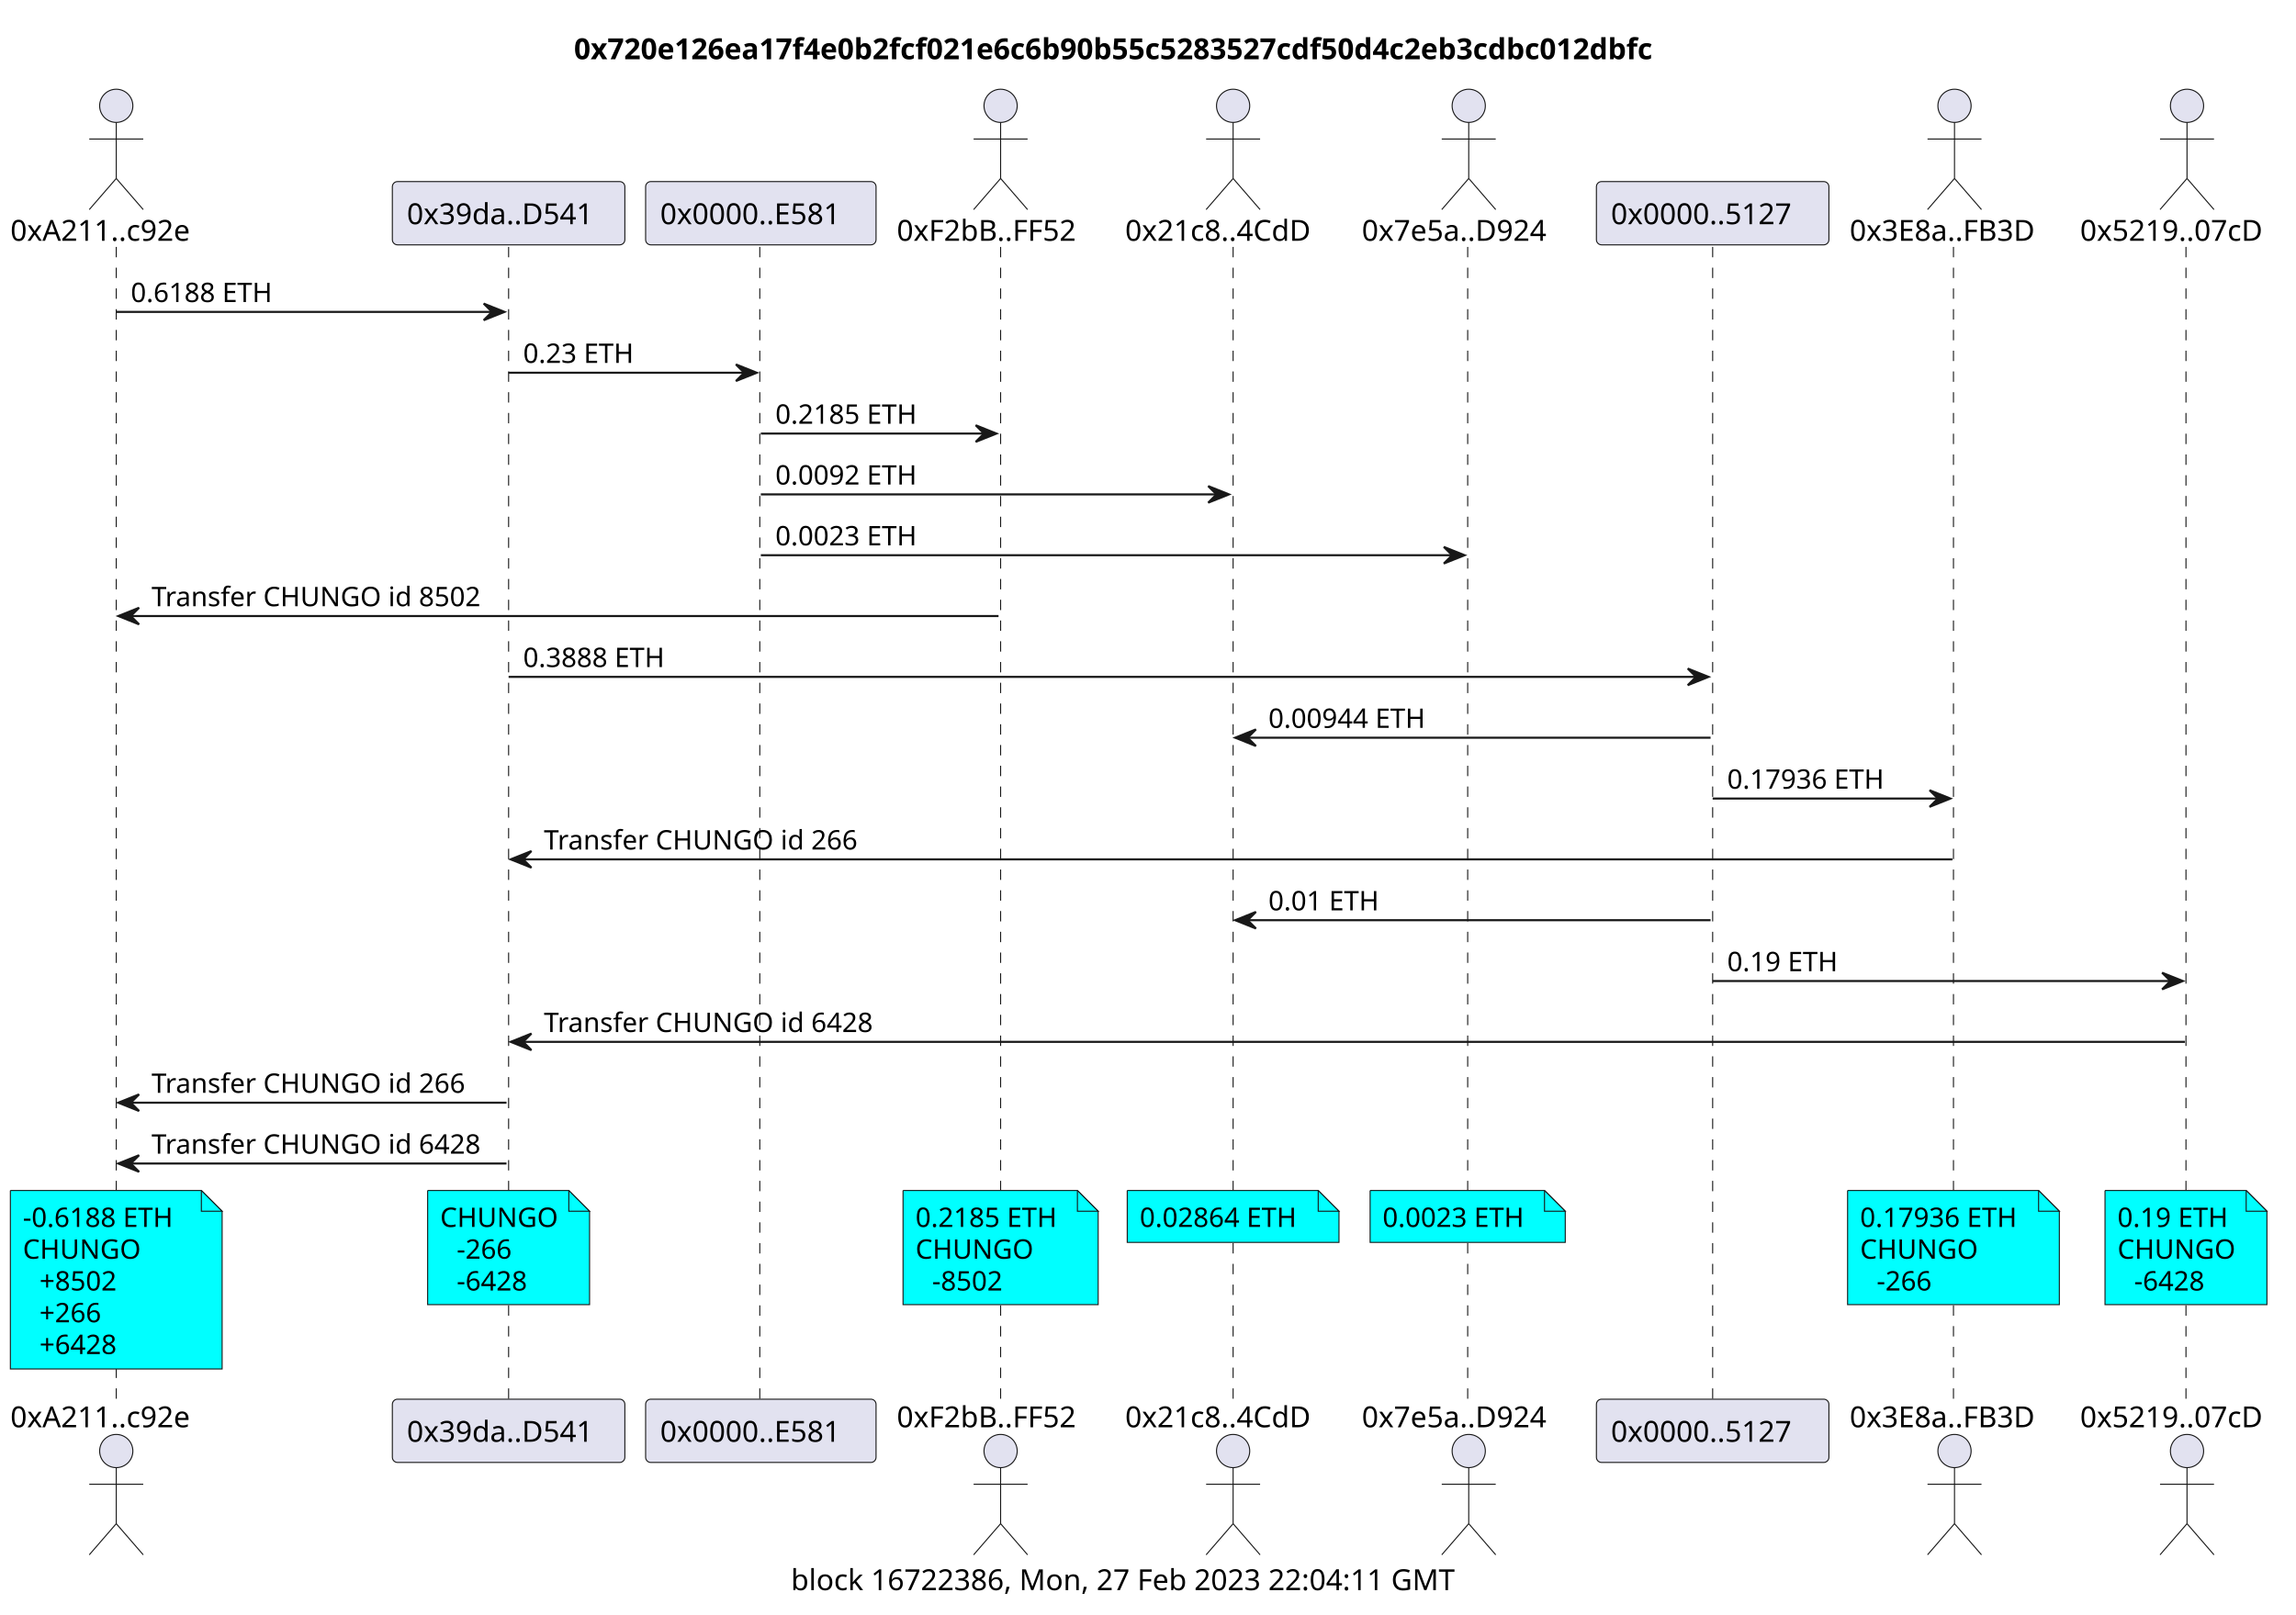
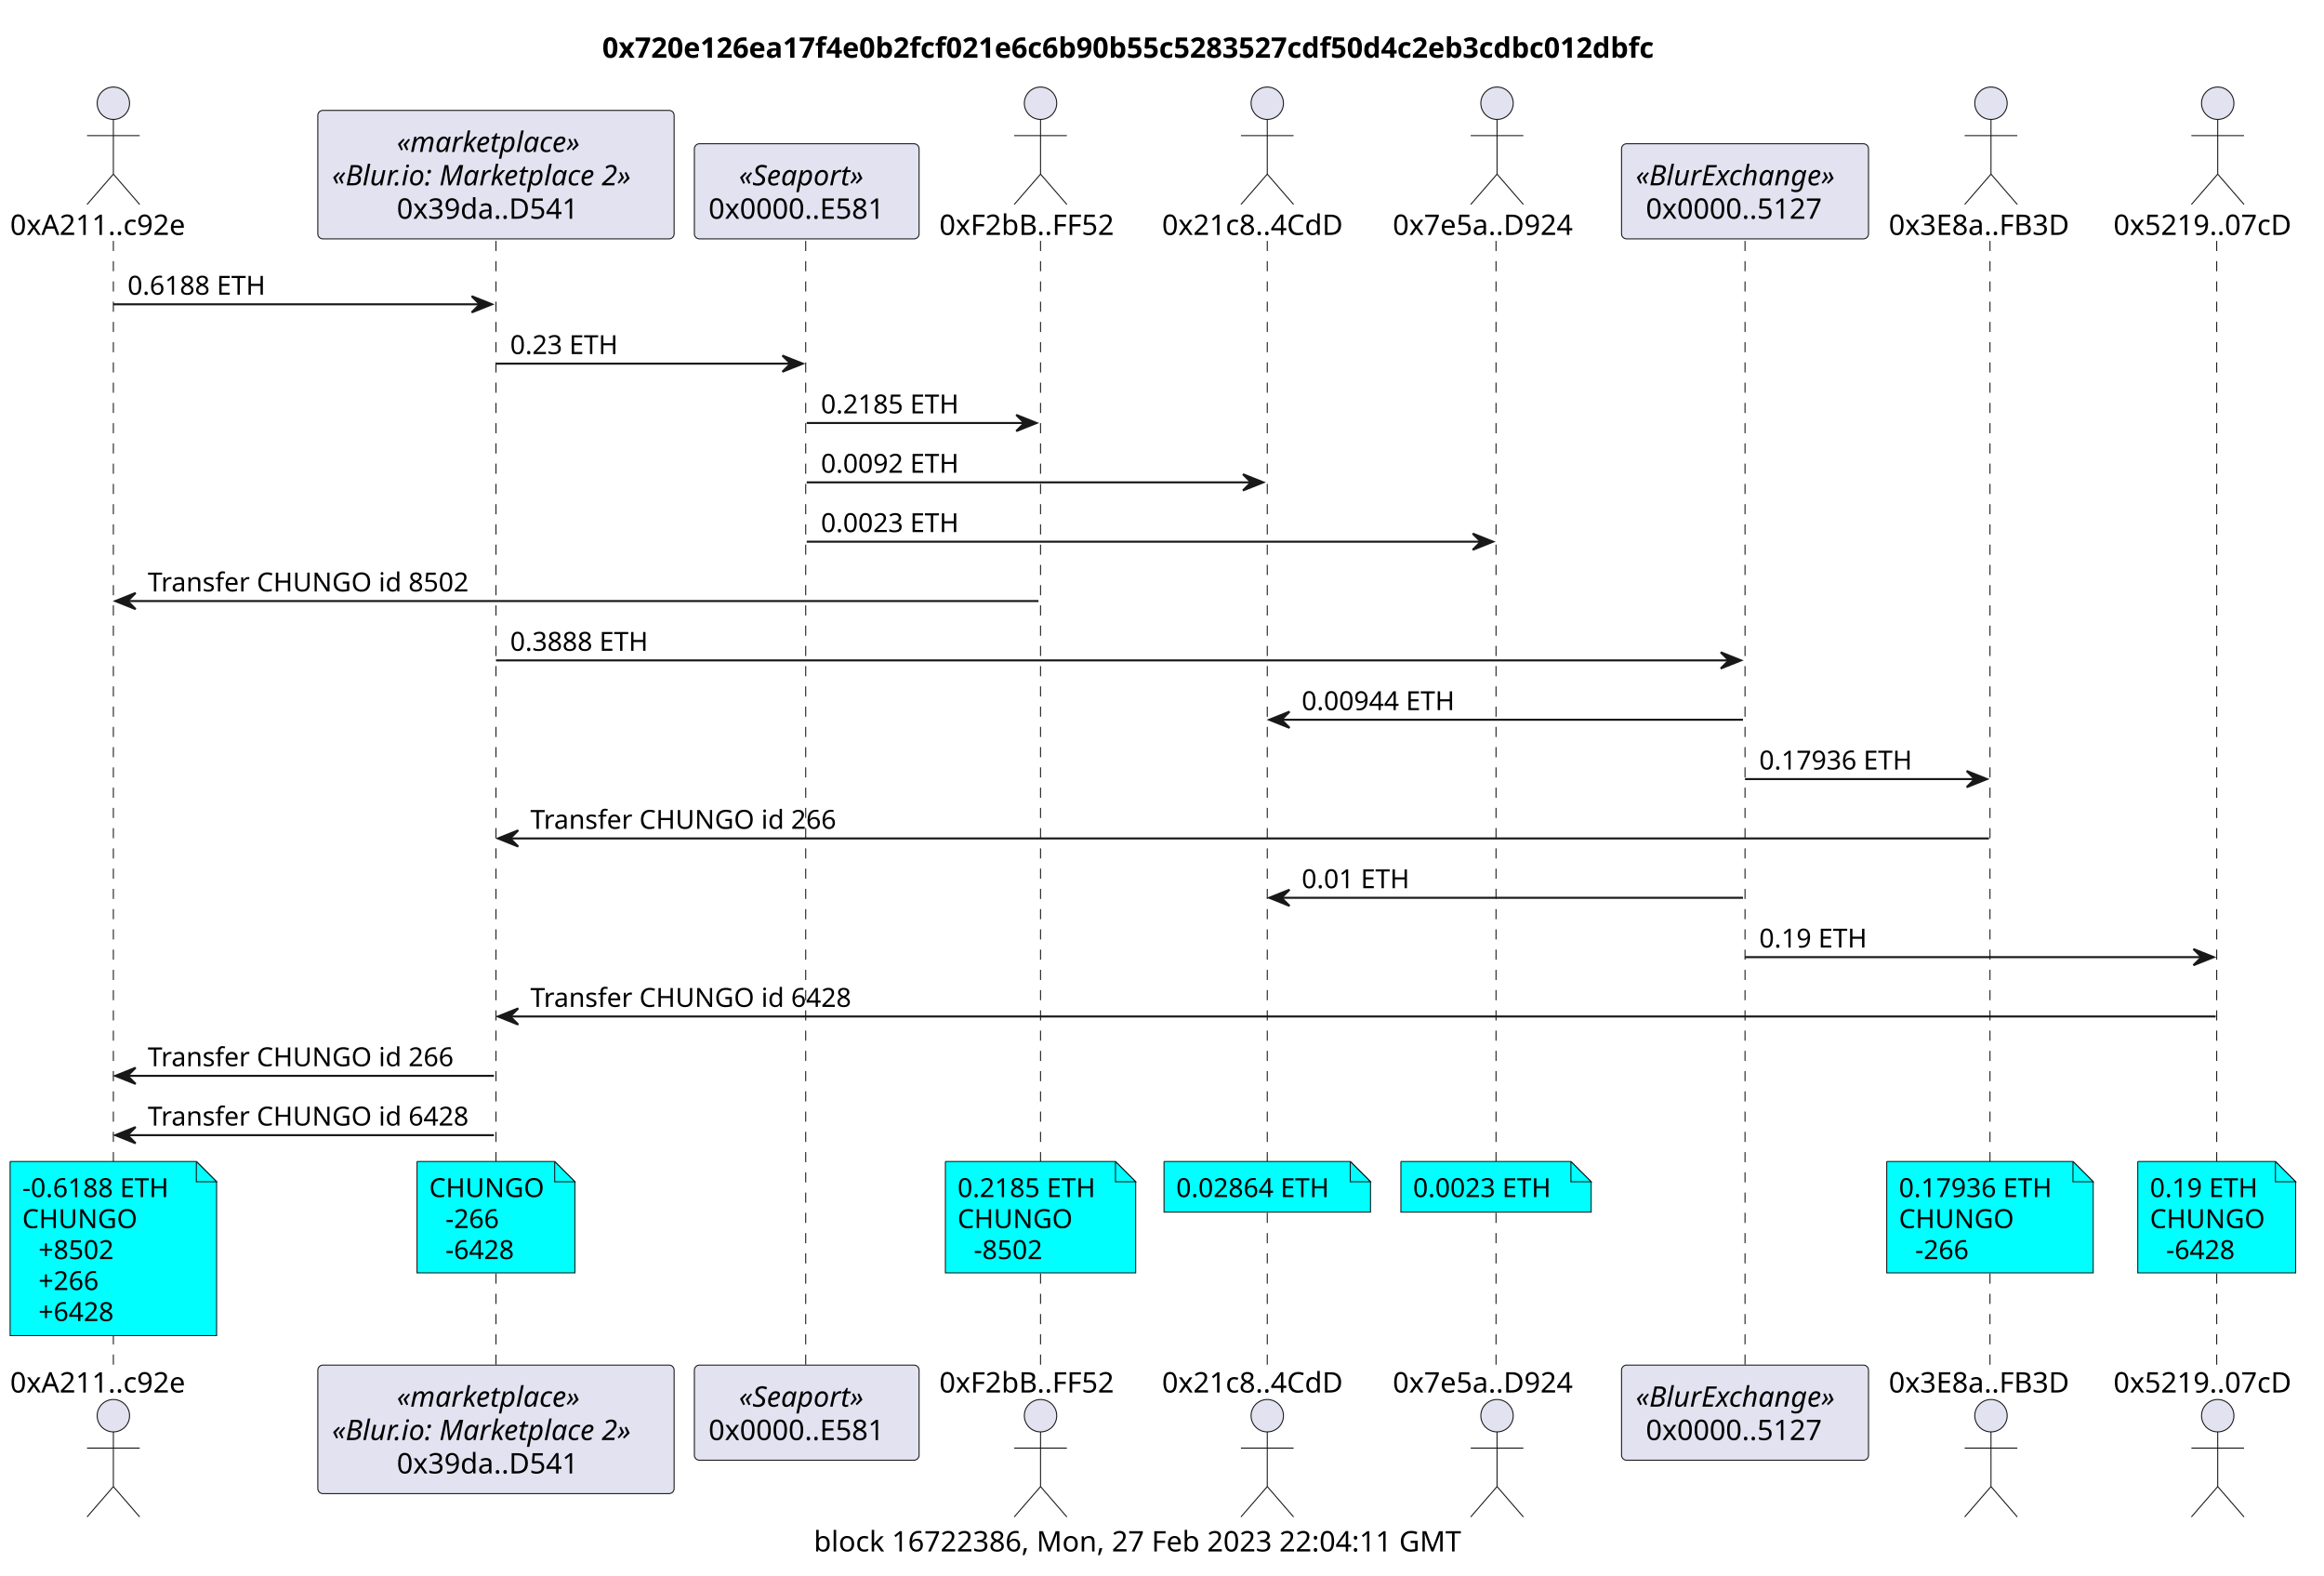
- <svg xmlns="http://www.w3.org/2000/svg" contentStyleType="text/css" height="778px" preserveAspectRatio="none" style="width:1106px;height:778px;background:#FFFFFF;" version="1.1" viewBox="0 0 1106 778" width="1106px" zoomAndPan="magnify">
+ <svg xmlns="http://www.w3.org/2000/svg" contentStyleType="text/css" height="778px" preserveAspectRatio="none" style="width:1148px;height:778px;background:#FFFFFF;" version="1.1" viewBox="0 0 1148 778" width="1148px" zoomAndPan="magnify">
  <defs />
  <g>
-     <text fill="#000000" font-family="sans-serif" font-size="14" font-weight="bold" lengthAdjust="spacing" textLength="556" x="276.5" y="28.535">0x720e126ea17f4e0b2fcf021e6c6b90b55c5283527cdf50d4c2eb3cdbc012dbfc</text>
-     <text fill="#000000" font-family="sans-serif" font-size="14" lengthAdjust="spacing" textLength="347" x="381" y="766.211">block 16722386, Mon, 27 Feb 2023 22:04:11 GMT</text>
+     <text fill="#000000" font-family="sans-serif" font-size="14" font-weight="bold" lengthAdjust="spacing" textLength="556" x="297.5" y="28.535">0x720e126ea17f4e0b2fcf021e6c6b90b55c5283527cdf50d4c2eb3cdbc012dbfc</text>
+     <text fill="#000000" font-family="sans-serif" font-size="14" lengthAdjust="spacing" textLength="347" x="402" y="766.211">block 16722386, Mon, 27 Feb 2023 22:04:11 GMT</text>
    <line style="stroke:#181818;stroke-width:0.5;stroke-dasharray:5.0,5.0;" x1="56" x2="56" y1="118.977" y2="675.188" />
    <line style="stroke:#181818;stroke-width:0.5;stroke-dasharray:5.0,5.0;" x1="245" x2="245" y1="118.977" y2="675.188" />
-     <line style="stroke:#181818;stroke-width:0.5;stroke-dasharray:5.0,5.0;" x1="366" x2="366" y1="118.977" y2="675.188" />
-     <line style="stroke:#181818;stroke-width:0.5;stroke-dasharray:5.0,5.0;" x1="482" x2="482" y1="118.977" y2="675.188" />
-     <line style="stroke:#181818;stroke-width:0.5;stroke-dasharray:5.0,5.0;" x1="594" x2="594" y1="118.977" y2="675.188" />
-     <line style="stroke:#181818;stroke-width:0.5;stroke-dasharray:5.0,5.0;" x1="707" x2="707" y1="118.977" y2="675.188" />
-     <line style="stroke:#181818;stroke-width:0.5;stroke-dasharray:5.0,5.0;" x1="825" x2="825" y1="118.977" y2="675.188" />
-     <line style="stroke:#181818;stroke-width:0.5;stroke-dasharray:5.0,5.0;" x1="941" x2="941" y1="118.977" y2="675.188" />
-     <line style="stroke:#181818;stroke-width:0.5;stroke-dasharray:5.0,5.0;" x1="1053" x2="1053" y1="118.977" y2="675.188" />
+     <line style="stroke:#181818;stroke-width:0.5;stroke-dasharray:5.0,5.0;" x1="398" x2="398" y1="118.977" y2="675.188" />
+     <line style="stroke:#181818;stroke-width:0.5;stroke-dasharray:5.0,5.0;" x1="514" x2="514" y1="118.977" y2="675.188" />
+     <line style="stroke:#181818;stroke-width:0.5;stroke-dasharray:5.0,5.0;" x1="626" x2="626" y1="118.977" y2="675.188" />
+     <line style="stroke:#181818;stroke-width:0.5;stroke-dasharray:5.0,5.0;" x1="739" x2="739" y1="118.977" y2="675.188" />
+     <line style="stroke:#181818;stroke-width:0.5;stroke-dasharray:5.0,5.0;" x1="862" x2="862" y1="118.977" y2="675.188" />
+     <line style="stroke:#181818;stroke-width:0.5;stroke-dasharray:5.0,5.0;" x1="983" x2="983" y1="118.977" y2="675.188" />
+     <line style="stroke:#181818;stroke-width:0.5;stroke-dasharray:5.0,5.0;" x1="1095" x2="1095" y1="118.977" y2="675.188" />
    <text fill="#000000" font-family="sans-serif" font-size="14" lengthAdjust="spacing" textLength="96" x="5" y="116.023">0xA211..c92e</text>
    <ellipse cx="56" cy="50.988" fill="#E2E2F0" rx="8" ry="8" style="stroke:#181818;stroke-width:0.5;" />
    <path d="M56,58.988 L56,85.988 M43,66.988 L69,66.988 M56,85.988 L43,100.988 M56,85.988 L69,100.988 " fill="none" style="stroke:#181818;stroke-width:0.5;" />
    <text fill="#000000" font-family="sans-serif" font-size="14" lengthAdjust="spacing" textLength="96" x="5" y="687.723">0xA211..c92e</text>
    <ellipse cx="56" cy="699.176" fill="#E2E2F0" rx="8" ry="8" style="stroke:#181818;stroke-width:0.5;" />
    <path d="M56,707.176 L56,734.176 M43,715.176 L69,715.176 M56,734.176 L43,749.176 M56,734.176 L69,749.176 " fill="none" style="stroke:#181818;stroke-width:0.5;" />
-     <rect fill="#E2E2F0" height="30.488" rx="2.5" ry="2.5" style="stroke:#181818;stroke-width:0.5;" width="112" x="189" y="87.488" />
+     <rect fill="#E2E2F0" height="63.465" rx="2.5" ry="2.5" style="stroke:#181818;stroke-width:0.5;" width="176" x="157" y="54.512" />
+     <text fill="#000000" font-family="sans-serif" font-size="14" font-style="italic" lengthAdjust="spacing" textLength="98" x="196" y="75.047">«marketplace»</text>
+     <text fill="#000000" font-family="sans-serif" font-size="14" font-style="italic" lengthAdjust="spacing" textLength="162" x="164" y="91.535">«Blur.io: Marketplace 2»</text>
    <text fill="#000000" font-family="sans-serif" font-size="14" lengthAdjust="spacing" textLength="98" x="196" y="108.023">0x39da..D541</text>
-     <rect fill="#E2E2F0" height="30.488" rx="2.5" ry="2.5" style="stroke:#181818;stroke-width:0.5;" width="112" x="189" y="674.188" />
-     <text fill="#000000" font-family="sans-serif" font-size="14" lengthAdjust="spacing" textLength="98" x="196" y="694.723">0x39da..D541</text>
-     <rect fill="#E2E2F0" height="30.488" rx="2.5" ry="2.5" style="stroke:#181818;stroke-width:0.5;" width="111" x="311" y="87.488" />
-     <text fill="#000000" font-family="sans-serif" font-size="14" lengthAdjust="spacing" textLength="97" x="318" y="108.023">0x0000..E581</text>
-     <rect fill="#E2E2F0" height="30.488" rx="2.5" ry="2.5" style="stroke:#181818;stroke-width:0.5;" width="111" x="311" y="674.188" />
-     <text fill="#000000" font-family="sans-serif" font-size="14" lengthAdjust="spacing" textLength="97" x="318" y="694.723">0x0000..E581</text>
-     <text fill="#000000" font-family="sans-serif" font-size="14" lengthAdjust="spacing" textLength="94" x="432" y="116.023">0xF2bB..FF52</text>
-     <ellipse cx="482" cy="50.988" fill="#E2E2F0" rx="8" ry="8" style="stroke:#181818;stroke-width:0.5;" />
-     <path d="M482,58.988 L482,85.988 M469,66.988 L495,66.988 M482,85.988 L469,100.988 M482,85.988 L495,100.988 " fill="none" style="stroke:#181818;stroke-width:0.5;" />
-     <text fill="#000000" font-family="sans-serif" font-size="14" lengthAdjust="spacing" textLength="94" x="432" y="687.723">0xF2bB..FF52</text>
-     <ellipse cx="482" cy="699.176" fill="#E2E2F0" rx="8" ry="8" style="stroke:#181818;stroke-width:0.5;" />
-     <path d="M482,707.176 L482,734.176 M469,715.176 L495,715.176 M482,734.176 L469,749.176 M482,734.176 L495,749.176 " fill="none" style="stroke:#181818;stroke-width:0.5;" />
-     <text fill="#000000" font-family="sans-serif" font-size="14" lengthAdjust="spacing" textLength="98" x="542" y="116.023">0x21c8..4CdD</text>
-     <ellipse cx="594" cy="50.988" fill="#E2E2F0" rx="8" ry="8" style="stroke:#181818;stroke-width:0.5;" />
-     <path d="M594,58.988 L594,85.988 M581,66.988 L607,66.988 M594,85.988 L581,100.988 M594,85.988 L607,100.988 " fill="none" style="stroke:#181818;stroke-width:0.5;" />
-     <text fill="#000000" font-family="sans-serif" font-size="14" lengthAdjust="spacing" textLength="98" x="542" y="687.723">0x21c8..4CdD</text>
-     <ellipse cx="594" cy="699.176" fill="#E2E2F0" rx="8" ry="8" style="stroke:#181818;stroke-width:0.5;" />
-     <path d="M594,707.176 L594,734.176 M581,715.176 L607,715.176 M594,734.176 L581,749.176 M594,734.176 L607,749.176 " fill="none" style="stroke:#181818;stroke-width:0.5;" />
-     <text fill="#000000" font-family="sans-serif" font-size="14" lengthAdjust="spacing" textLength="97" x="656" y="116.023">0x7e5a..D924</text>
-     <ellipse cx="707.5" cy="50.988" fill="#E2E2F0" rx="8" ry="8" style="stroke:#181818;stroke-width:0.5;" />
-     <path d="M707.5,58.988 L707.5,85.988 M694.5,66.988 L720.5,66.988 M707.5,85.988 L694.5,100.988 M707.5,85.988 L720.5,100.988 " fill="none" style="stroke:#181818;stroke-width:0.5;" />
-     <text fill="#000000" font-family="sans-serif" font-size="14" lengthAdjust="spacing" textLength="97" x="656" y="687.723">0x7e5a..D924</text>
-     <ellipse cx="707.5" cy="699.176" fill="#E2E2F0" rx="8" ry="8" style="stroke:#181818;stroke-width:0.5;" />
-     <path d="M707.5,707.176 L707.5,734.176 M694.5,715.176 L720.5,715.176 M707.5,734.176 L694.5,749.176 M707.5,734.176 L720.5,749.176 " fill="none" style="stroke:#181818;stroke-width:0.5;" />
-     <rect fill="#E2E2F0" height="30.488" rx="2.5" ry="2.5" style="stroke:#181818;stroke-width:0.5;" width="112" x="769" y="87.488" />
-     <text fill="#000000" font-family="sans-serif" font-size="14" lengthAdjust="spacing" textLength="98" x="776" y="108.023">0x0000..5127</text>
-     <rect fill="#E2E2F0" height="30.488" rx="2.5" ry="2.5" style="stroke:#181818;stroke-width:0.5;" width="112" x="769" y="674.188" />
-     <text fill="#000000" font-family="sans-serif" font-size="14" lengthAdjust="spacing" textLength="98" x="776" y="694.723">0x0000..5127</text>
-     <text fill="#000000" font-family="sans-serif" font-size="14" lengthAdjust="spacing" textLength="95" x="891" y="116.023">0x3E8a..FB3D</text>
-     <ellipse cx="941.5" cy="50.988" fill="#E2E2F0" rx="8" ry="8" style="stroke:#181818;stroke-width:0.5;" />
-     <path d="M941.5,58.988 L941.5,85.988 M928.5,66.988 L954.5,66.988 M941.5,85.988 L928.5,100.988 M941.5,85.988 L954.5,100.988 " fill="none" style="stroke:#181818;stroke-width:0.5;" />
-     <text fill="#000000" font-family="sans-serif" font-size="14" lengthAdjust="spacing" textLength="95" x="891" y="687.723">0x3E8a..FB3D</text>
-     <ellipse cx="941.5" cy="699.176" fill="#E2E2F0" rx="8" ry="8" style="stroke:#181818;stroke-width:0.5;" />
-     <path d="M941.5,707.176 L941.5,734.176 M928.5,715.176 L954.5,715.176 M941.5,734.176 L928.5,749.176 M941.5,734.176 L954.5,749.176 " fill="none" style="stroke:#181818;stroke-width:0.5;" />
-     <text fill="#000000" font-family="sans-serif" font-size="14" lengthAdjust="spacing" textLength="97" x="1002" y="116.023">0x5219..07cD</text>
-     <ellipse cx="1053.5" cy="50.988" fill="#E2E2F0" rx="8" ry="8" style="stroke:#181818;stroke-width:0.5;" />
-     <path d="M1053.5,58.988 L1053.5,85.988 M1040.5,66.988 L1066.5,66.988 M1053.5,85.988 L1040.5,100.988 M1053.5,85.988 L1066.5,100.988 " fill="none" style="stroke:#181818;stroke-width:0.5;" />
-     <text fill="#000000" font-family="sans-serif" font-size="14" lengthAdjust="spacing" textLength="97" x="1002" y="687.723">0x5219..07cD</text>
-     <ellipse cx="1053.5" cy="699.176" fill="#E2E2F0" rx="8" ry="8" style="stroke:#181818;stroke-width:0.5;" />
-     <path d="M1053.5,707.176 L1053.5,734.176 M1040.5,715.176 L1066.5,715.176 M1053.5,734.176 L1040.5,749.176 M1053.5,734.176 L1066.5,749.176 " fill="none" style="stroke:#181818;stroke-width:0.5;" />
+     <rect fill="#E2E2F0" height="63.465" rx="2.5" ry="2.5" style="stroke:#181818;stroke-width:0.5;" width="176" x="157" y="674.188" />
+     <text fill="#000000" font-family="sans-serif" font-size="14" font-style="italic" lengthAdjust="spacing" textLength="98" x="196" y="694.723">«marketplace»</text>
+     <text fill="#000000" font-family="sans-serif" font-size="14" font-style="italic" lengthAdjust="spacing" textLength="162" x="164" y="711.211">«Blur.io: Marketplace 2»</text>
+     <text fill="#000000" font-family="sans-serif" font-size="14" lengthAdjust="spacing" textLength="98" x="196" y="727.699">0x39da..D541</text>
+     <rect fill="#E2E2F0" height="46.977" rx="2.5" ry="2.5" style="stroke:#181818;stroke-width:0.5;" width="111" x="343" y="71" />
+     <text fill="#000000" font-family="sans-serif" font-size="14" font-style="italic" lengthAdjust="spacing" textLength="67" x="365" y="91.535">«Seaport»</text>
+     <text fill="#000000" font-family="sans-serif" font-size="14" lengthAdjust="spacing" textLength="97" x="350" y="108.023">0x0000..E581</text>
+     <rect fill="#E2E2F0" height="46.977" rx="2.5" ry="2.5" style="stroke:#181818;stroke-width:0.5;" width="111" x="343" y="674.188" />
+     <text fill="#000000" font-family="sans-serif" font-size="14" font-style="italic" lengthAdjust="spacing" textLength="67" x="365" y="694.723">«Seaport»</text>
+     <text fill="#000000" font-family="sans-serif" font-size="14" lengthAdjust="spacing" textLength="97" x="350" y="711.211">0x0000..E581</text>
+     <text fill="#000000" font-family="sans-serif" font-size="14" lengthAdjust="spacing" textLength="94" x="464" y="116.023">0xF2bB..FF52</text>
+     <ellipse cx="514" cy="50.988" fill="#E2E2F0" rx="8" ry="8" style="stroke:#181818;stroke-width:0.5;" />
+     <path d="M514,58.988 L514,85.988 M501,66.988 L527,66.988 M514,85.988 L501,100.988 M514,85.988 L527,100.988 " fill="none" style="stroke:#181818;stroke-width:0.5;" />
+     <text fill="#000000" font-family="sans-serif" font-size="14" lengthAdjust="spacing" textLength="94" x="464" y="687.723">0xF2bB..FF52</text>
+     <ellipse cx="514" cy="699.176" fill="#E2E2F0" rx="8" ry="8" style="stroke:#181818;stroke-width:0.5;" />
+     <path d="M514,707.176 L514,734.176 M501,715.176 L527,715.176 M514,734.176 L501,749.176 M514,734.176 L527,749.176 " fill="none" style="stroke:#181818;stroke-width:0.5;" />
+     <text fill="#000000" font-family="sans-serif" font-size="14" lengthAdjust="spacing" textLength="98" x="574" y="116.023">0x21c8..4CdD</text>
+     <ellipse cx="626" cy="50.988" fill="#E2E2F0" rx="8" ry="8" style="stroke:#181818;stroke-width:0.5;" />
+     <path d="M626,58.988 L626,85.988 M613,66.988 L639,66.988 M626,85.988 L613,100.988 M626,85.988 L639,100.988 " fill="none" style="stroke:#181818;stroke-width:0.5;" />
+     <text fill="#000000" font-family="sans-serif" font-size="14" lengthAdjust="spacing" textLength="98" x="574" y="687.723">0x21c8..4CdD</text>
+     <ellipse cx="626" cy="699.176" fill="#E2E2F0" rx="8" ry="8" style="stroke:#181818;stroke-width:0.5;" />
+     <path d="M626,707.176 L626,734.176 M613,715.176 L639,715.176 M626,734.176 L613,749.176 M626,734.176 L639,749.176 " fill="none" style="stroke:#181818;stroke-width:0.5;" />
+     <text fill="#000000" font-family="sans-serif" font-size="14" lengthAdjust="spacing" textLength="97" x="688" y="116.023">0x7e5a..D924</text>
+     <ellipse cx="739.5" cy="50.988" fill="#E2E2F0" rx="8" ry="8" style="stroke:#181818;stroke-width:0.5;" />
+     <path d="M739.5,58.988 L739.5,85.988 M726.5,66.988 L752.5,66.988 M739.5,85.988 L726.5,100.988 M739.5,85.988 L752.5,100.988 " fill="none" style="stroke:#181818;stroke-width:0.5;" />
+     <text fill="#000000" font-family="sans-serif" font-size="14" lengthAdjust="spacing" textLength="97" x="688" y="687.723">0x7e5a..D924</text>
+     <ellipse cx="739.5" cy="699.176" fill="#E2E2F0" rx="8" ry="8" style="stroke:#181818;stroke-width:0.5;" />
+     <path d="M739.5,707.176 L739.5,734.176 M726.5,715.176 L752.5,715.176 M739.5,734.176 L726.5,749.176 M739.5,734.176 L752.5,749.176 " fill="none" style="stroke:#181818;stroke-width:0.5;" />
+     <rect fill="#E2E2F0" height="46.977" rx="2.5" ry="2.5" style="stroke:#181818;stroke-width:0.5;" width="122" x="801" y="71" />
+     <text fill="#000000" font-family="sans-serif" font-size="14" font-style="italic" lengthAdjust="spacing" textLength="108" x="808" y="91.535">«BlurExchange»</text>
+     <text fill="#000000" font-family="sans-serif" font-size="14" lengthAdjust="spacing" textLength="98" x="813" y="108.023">0x0000..5127</text>
+     <rect fill="#E2E2F0" height="46.977" rx="2.5" ry="2.5" style="stroke:#181818;stroke-width:0.5;" width="122" x="801" y="674.188" />
+     <text fill="#000000" font-family="sans-serif" font-size="14" font-style="italic" lengthAdjust="spacing" textLength="108" x="808" y="694.723">«BlurExchange»</text>
+     <text fill="#000000" font-family="sans-serif" font-size="14" lengthAdjust="spacing" textLength="98" x="813" y="711.211">0x0000..5127</text>
+     <text fill="#000000" font-family="sans-serif" font-size="14" lengthAdjust="spacing" textLength="95" x="933" y="116.023">0x3E8a..FB3D</text>
+     <ellipse cx="983.5" cy="50.988" fill="#E2E2F0" rx="8" ry="8" style="stroke:#181818;stroke-width:0.5;" />
+     <path d="M983.5,58.988 L983.5,85.988 M970.5,66.988 L996.5,66.988 M983.5,85.988 L970.5,100.988 M983.5,85.988 L996.5,100.988 " fill="none" style="stroke:#181818;stroke-width:0.5;" />
+     <text fill="#000000" font-family="sans-serif" font-size="14" lengthAdjust="spacing" textLength="95" x="933" y="687.723">0x3E8a..FB3D</text>
+     <ellipse cx="983.5" cy="699.176" fill="#E2E2F0" rx="8" ry="8" style="stroke:#181818;stroke-width:0.5;" />
+     <path d="M983.5,707.176 L983.5,734.176 M970.5,715.176 L996.5,715.176 M983.5,734.176 L970.5,749.176 M983.5,734.176 L996.5,749.176 " fill="none" style="stroke:#181818;stroke-width:0.5;" />
+     <text fill="#000000" font-family="sans-serif" font-size="14" lengthAdjust="spacing" textLength="97" x="1044" y="116.023">0x5219..07cD</text>
+     <ellipse cx="1095.5" cy="50.988" fill="#E2E2F0" rx="8" ry="8" style="stroke:#181818;stroke-width:0.5;" />
+     <path d="M1095.5,58.988 L1095.5,85.988 M1082.5,66.988 L1108.5,66.988 M1095.5,85.988 L1082.5,100.988 M1095.5,85.988 L1108.5,100.988 " fill="none" style="stroke:#181818;stroke-width:0.5;" />
+     <text fill="#000000" font-family="sans-serif" font-size="14" lengthAdjust="spacing" textLength="97" x="1044" y="687.723">0x5219..07cD</text>
+     <ellipse cx="1095.5" cy="699.176" fill="#E2E2F0" rx="8" ry="8" style="stroke:#181818;stroke-width:0.5;" />
+     <path d="M1095.5,707.176 L1095.5,734.176 M1082.5,715.176 L1108.5,715.176 M1095.5,734.176 L1082.5,749.176 M1095.5,734.176 L1108.5,749.176 " fill="none" style="stroke:#181818;stroke-width:0.5;" />
    <polygon fill="#181818" points="233,146.287,243,150.287,233,154.287,237,150.287" style="stroke:#181818;stroke-width:1.0;" />
    <line style="stroke:#181818;stroke-width:1.0;" x1="56" x2="239" y1="150.287" y2="150.287" />
    <text fill="#000000" font-family="sans-serif" font-size="13" lengthAdjust="spacing" textLength="73" x="63" y="145.545">0.6188 ETH</text>
-     <polygon fill="#181818" points="354.5,175.598,364.5,179.598,354.5,183.598,358.5,179.598" style="stroke:#181818;stroke-width:1.0;" />
-     <line style="stroke:#181818;stroke-width:1.0;" x1="245" x2="360.5" y1="179.598" y2="179.598" />
+     <polygon fill="#181818" points="386.5,175.598,396.5,179.598,386.5,183.598,390.5,179.598" style="stroke:#181818;stroke-width:1.0;" />
+     <line style="stroke:#181818;stroke-width:1.0;" x1="245" x2="392.5" y1="179.598" y2="179.598" />
    <text fill="#000000" font-family="sans-serif" font-size="13" lengthAdjust="spacing" textLength="57" x="252" y="174.856">0.23 ETH</text>
-     <polygon fill="#181818" points="470,204.908,480,208.908,470,212.908,474,208.908" style="stroke:#181818;stroke-width:1.0;" />
-     <line style="stroke:#181818;stroke-width:1.0;" x1="366.5" x2="476" y1="208.908" y2="208.908" />
-     <text fill="#000000" font-family="sans-serif" font-size="13" lengthAdjust="spacing" textLength="73" x="373.5" y="204.166">0.2185 ETH</text>
-     <polygon fill="#181818" points="582,234.219,592,238.219,582,242.219,586,238.219" style="stroke:#181818;stroke-width:1.0;" />
-     <line style="stroke:#181818;stroke-width:1.0;" x1="366.5" x2="588" y1="238.219" y2="238.219" />
-     <text fill="#000000" font-family="sans-serif" font-size="13" lengthAdjust="spacing" textLength="73" x="373.5" y="233.477">0.0092 ETH</text>
-     <polygon fill="#181818" points="695.5,263.529,705.5,267.529,695.5,271.529,699.5,267.529" style="stroke:#181818;stroke-width:1.0;" />
-     <line style="stroke:#181818;stroke-width:1.0;" x1="366.5" x2="701.5" y1="267.529" y2="267.529" />
-     <text fill="#000000" font-family="sans-serif" font-size="13" lengthAdjust="spacing" textLength="73" x="373.5" y="262.787">0.0023 ETH</text>
+     <polygon fill="#181818" points="502,204.908,512,208.908,502,212.908,506,208.908" style="stroke:#181818;stroke-width:1.0;" />
+     <line style="stroke:#181818;stroke-width:1.0;" x1="398.5" x2="508" y1="208.908" y2="208.908" />
+     <text fill="#000000" font-family="sans-serif" font-size="13" lengthAdjust="spacing" textLength="73" x="405.5" y="204.166">0.2185 ETH</text>
+     <polygon fill="#181818" points="614,234.219,624,238.219,614,242.219,618,238.219" style="stroke:#181818;stroke-width:1.0;" />
+     <line style="stroke:#181818;stroke-width:1.0;" x1="398.5" x2="620" y1="238.219" y2="238.219" />
+     <text fill="#000000" font-family="sans-serif" font-size="13" lengthAdjust="spacing" textLength="73" x="405.5" y="233.477">0.0092 ETH</text>
+     <polygon fill="#181818" points="727.5,263.529,737.5,267.529,727.5,271.529,731.5,267.529" style="stroke:#181818;stroke-width:1.0;" />
+     <line style="stroke:#181818;stroke-width:1.0;" x1="398.5" x2="733.5" y1="267.529" y2="267.529" />
+     <text fill="#000000" font-family="sans-serif" font-size="13" lengthAdjust="spacing" textLength="73" x="405.5" y="262.787">0.0023 ETH</text>
    <polygon fill="#181818" points="67,292.84,57,296.84,67,300.84,63,296.84" style="stroke:#181818;stroke-width:1.0;" />
-     <line style="stroke:#181818;stroke-width:1.0;" x1="61" x2="481" y1="296.84" y2="296.84" />
+     <line style="stroke:#181818;stroke-width:1.0;" x1="61" x2="513" y1="296.84" y2="296.84" />
    <text fill="#000000" font-family="sans-serif" font-size="13" lengthAdjust="spacing" textLength="165" x="73" y="292.098">Transfer CHUNGO id 8502</text>
-     <polygon fill="#181818" points="813,322.15,823,326.15,813,330.15,817,326.15" style="stroke:#181818;stroke-width:1.0;" />
-     <line style="stroke:#181818;stroke-width:1.0;" x1="245" x2="819" y1="326.15" y2="326.15" />
+     <polygon fill="#181818" points="850,322.15,860,326.15,850,330.15,854,326.15" style="stroke:#181818;stroke-width:1.0;" />
+     <line style="stroke:#181818;stroke-width:1.0;" x1="245" x2="856" y1="326.15" y2="326.15" />
    <text fill="#000000" font-family="sans-serif" font-size="13" lengthAdjust="spacing" textLength="73" x="252" y="321.408">0.3888 ETH</text>
-     <polygon fill="#181818" points="605,351.461,595,355.461,605,359.461,601,355.461" style="stroke:#181818;stroke-width:1.0;" />
-     <line style="stroke:#181818;stroke-width:1.0;" x1="599" x2="824" y1="355.461" y2="355.461" />
-     <text fill="#000000" font-family="sans-serif" font-size="13" lengthAdjust="spacing" textLength="81" x="611" y="350.719">0.00944 ETH</text>
-     <polygon fill="#181818" points="929.5,380.772,939.5,384.772,929.5,388.772,933.5,384.772" style="stroke:#181818;stroke-width:1.0;" />
-     <line style="stroke:#181818;stroke-width:1.0;" x1="825" x2="935.5" y1="384.772" y2="384.772" />
-     <text fill="#000000" font-family="sans-serif" font-size="13" lengthAdjust="spacing" textLength="81" x="832" y="380.029">0.17936 ETH</text>
+     <polygon fill="#181818" points="637,351.461,627,355.461,637,359.461,633,355.461" style="stroke:#181818;stroke-width:1.0;" />
+     <line style="stroke:#181818;stroke-width:1.0;" x1="631" x2="861" y1="355.461" y2="355.461" />
+     <text fill="#000000" font-family="sans-serif" font-size="13" lengthAdjust="spacing" textLength="81" x="643" y="350.719">0.00944 ETH</text>
+     <polygon fill="#181818" points="971.5,380.772,981.5,384.772,971.5,388.772,975.5,384.772" style="stroke:#181818;stroke-width:1.0;" />
+     <line style="stroke:#181818;stroke-width:1.0;" x1="862" x2="977.5" y1="384.772" y2="384.772" />
+     <text fill="#000000" font-family="sans-serif" font-size="13" lengthAdjust="spacing" textLength="81" x="869" y="380.029">0.17936 ETH</text>
    <polygon fill="#181818" points="256,410.082,246,414.082,256,418.082,252,414.082" style="stroke:#181818;stroke-width:1.0;" />
-     <line style="stroke:#181818;stroke-width:1.0;" x1="250" x2="940.5" y1="414.082" y2="414.082" />
+     <line style="stroke:#181818;stroke-width:1.0;" x1="250" x2="982.5" y1="414.082" y2="414.082" />
    <text fill="#000000" font-family="sans-serif" font-size="13" lengthAdjust="spacing" textLength="157" x="262" y="409.34">Transfer CHUNGO id 266</text>
-     <polygon fill="#181818" points="605,439.393,595,443.393,605,447.393,601,443.393" style="stroke:#181818;stroke-width:1.0;" />
-     <line style="stroke:#181818;stroke-width:1.0;" x1="599" x2="824" y1="443.393" y2="443.393" />
-     <text fill="#000000" font-family="sans-serif" font-size="13" lengthAdjust="spacing" textLength="57" x="611" y="438.65">0.01 ETH</text>
-     <polygon fill="#181818" points="1041.5,468.703,1051.5,472.703,1041.5,476.703,1045.5,472.703" style="stroke:#181818;stroke-width:1.0;" />
-     <line style="stroke:#181818;stroke-width:1.0;" x1="825" x2="1047.5" y1="472.703" y2="472.703" />
-     <text fill="#000000" font-family="sans-serif" font-size="13" lengthAdjust="spacing" textLength="57" x="832" y="467.961">0.19 ETH</text>
+     <polygon fill="#181818" points="637,439.393,627,443.393,637,447.393,633,443.393" style="stroke:#181818;stroke-width:1.0;" />
+     <line style="stroke:#181818;stroke-width:1.0;" x1="631" x2="861" y1="443.393" y2="443.393" />
+     <text fill="#000000" font-family="sans-serif" font-size="13" lengthAdjust="spacing" textLength="57" x="643" y="438.65">0.01 ETH</text>
+     <polygon fill="#181818" points="1083.5,468.703,1093.5,472.703,1083.5,476.703,1087.5,472.703" style="stroke:#181818;stroke-width:1.0;" />
+     <line style="stroke:#181818;stroke-width:1.0;" x1="862" x2="1089.5" y1="472.703" y2="472.703" />
+     <text fill="#000000" font-family="sans-serif" font-size="13" lengthAdjust="spacing" textLength="57" x="869" y="467.961">0.19 ETH</text>
    <polygon fill="#181818" points="256,498.014,246,502.014,256,506.014,252,502.014" style="stroke:#181818;stroke-width:1.0;" />
-     <line style="stroke:#181818;stroke-width:1.0;" x1="250" x2="1052.5" y1="502.014" y2="502.014" />
+     <line style="stroke:#181818;stroke-width:1.0;" x1="250" x2="1094.5" y1="502.014" y2="502.014" />
    <text fill="#000000" font-family="sans-serif" font-size="13" lengthAdjust="spacing" textLength="165" x="262" y="497.272">Transfer CHUNGO id 6428</text>
    <polygon fill="#181818" points="67,527.324,57,531.324,67,535.324,63,531.324" style="stroke:#181818;stroke-width:1.0;" />
    <line style="stroke:#181818;stroke-width:1.0;" x1="61" x2="244" y1="531.324" y2="531.324" />
    <text fill="#000000" font-family="sans-serif" font-size="13" lengthAdjust="spacing" textLength="157" x="73" y="526.582">Transfer CHUNGO id 266</text>
    <polygon fill="#181818" points="67,556.635,57,560.635,67,564.635,63,560.635" style="stroke:#181818;stroke-width:1.0;" />
    <line style="stroke:#181818;stroke-width:1.0;" x1="61" x2="244" y1="560.635" y2="560.635" />
    <text fill="#000000" font-family="sans-serif" font-size="13" lengthAdjust="spacing" textLength="165" x="73" y="555.893">Transfer CHUNGO id 6428</text>
    <path d="M5,573.635 L5,659.635 L107,659.635 L107,583.635 L97,573.635 L5,573.635 " fill="#00FFFF" style="stroke:#181818;stroke-width:0.5;" />
    <path d="M97,573.635 L97,583.635 L107,583.635 L97,573.635 " fill="#00FFFF" style="stroke:#181818;stroke-width:0.5;" />
    <text fill="#000000" font-family="sans-serif" font-size="13" lengthAdjust="spacing" textLength="81" x="11" y="591.203">-0.6188 ETH</text>
    <text fill="#000000" font-family="sans-serif" font-size="13" lengthAdjust="spacing" textLength="57" x="11" y="606.514">CHUNGO</text>
    <text fill="#000000" font-family="sans-serif" font-size="13" lengthAdjust="spacing" textLength="42" x="19" y="621.824">+8502</text>
    <text fill="#000000" font-family="sans-serif" font-size="13" lengthAdjust="spacing" textLength="34" x="19" y="637.135">+266</text>
    <text fill="#000000" font-family="sans-serif" font-size="13" lengthAdjust="spacing" textLength="42" x="19" y="652.445">+6428</text>
    <path d="M206,573.635 L206,628.635 L284,628.635 L284,583.635 L274,573.635 L206,573.635 " fill="#00FFFF" style="stroke:#181818;stroke-width:0.5;" />
    <path d="M274,573.635 L274,583.635 L284,583.635 L274,573.635 " fill="#00FFFF" style="stroke:#181818;stroke-width:0.5;" />
    <text fill="#000000" font-family="sans-serif" font-size="13" lengthAdjust="spacing" textLength="57" x="212" y="591.203">CHUNGO</text>
    <text fill="#000000" font-family="sans-serif" font-size="13" lengthAdjust="spacing" textLength="32" x="220" y="606.514">-266</text>
    <text fill="#000000" font-family="sans-serif" font-size="13" lengthAdjust="spacing" textLength="40" x="220" y="621.824">-6428</text>
-     <path d="M435,573.635 L435,628.635 L529,628.635 L529,583.635 L519,573.635 L435,573.635 " fill="#00FFFF" style="stroke:#181818;stroke-width:0.5;" />
-     <path d="M519,573.635 L519,583.635 L529,583.635 L519,573.635 " fill="#00FFFF" style="stroke:#181818;stroke-width:0.5;" />
-     <text fill="#000000" font-family="sans-serif" font-size="13" lengthAdjust="spacing" textLength="73" x="441" y="591.203">0.2185 ETH</text>
-     <text fill="#000000" font-family="sans-serif" font-size="13" lengthAdjust="spacing" textLength="57" x="441" y="606.514">CHUNGO</text>
-     <text fill="#000000" font-family="sans-serif" font-size="13" lengthAdjust="spacing" textLength="40" x="449" y="621.824">-8502</text>
-     <path d="M543,573.635 L543,598.635 L645,598.635 L645,583.635 L635,573.635 L543,573.635 " fill="#00FFFF" style="stroke:#181818;stroke-width:0.5;" />
-     <path d="M635,573.635 L635,583.635 L645,583.635 L635,573.635 " fill="#00FFFF" style="stroke:#181818;stroke-width:0.5;" />
-     <text fill="#000000" font-family="sans-serif" font-size="13" lengthAdjust="spacing" textLength="81" x="549" y="591.203">0.02864 ETH</text>
-     <path d="M660,573.635 L660,598.635 L754,598.635 L754,583.635 L744,573.635 L660,573.635 " fill="#00FFFF" style="stroke:#181818;stroke-width:0.5;" />
-     <path d="M744,573.635 L744,583.635 L754,583.635 L744,573.635 " fill="#00FFFF" style="stroke:#181818;stroke-width:0.5;" />
-     <text fill="#000000" font-family="sans-serif" font-size="13" lengthAdjust="spacing" textLength="73" x="666" y="591.203">0.0023 ETH</text>
-     <path d="M890,573.635 L890,628.635 L992,628.635 L992,583.635 L982,573.635 L890,573.635 " fill="#00FFFF" style="stroke:#181818;stroke-width:0.5;" />
-     <path d="M982,573.635 L982,583.635 L992,583.635 L982,573.635 " fill="#00FFFF" style="stroke:#181818;stroke-width:0.5;" />
-     <text fill="#000000" font-family="sans-serif" font-size="13" lengthAdjust="spacing" textLength="81" x="896" y="591.203">0.17936 ETH</text>
-     <text fill="#000000" font-family="sans-serif" font-size="13" lengthAdjust="spacing" textLength="57" x="896" y="606.514">CHUNGO</text>
-     <text fill="#000000" font-family="sans-serif" font-size="13" lengthAdjust="spacing" textLength="32" x="904" y="621.824">-266</text>
-     <path d="M1014,573.635 L1014,628.635 L1092,628.635 L1092,583.635 L1082,573.635 L1014,573.635 " fill="#00FFFF" style="stroke:#181818;stroke-width:0.5;" />
-     <path d="M1082,573.635 L1082,583.635 L1092,583.635 L1082,573.635 " fill="#00FFFF" style="stroke:#181818;stroke-width:0.5;" />
-     <text fill="#000000" font-family="sans-serif" font-size="13" lengthAdjust="spacing" textLength="57" x="1020" y="591.203">0.19 ETH</text>
-     <text fill="#000000" font-family="sans-serif" font-size="13" lengthAdjust="spacing" textLength="57" x="1020" y="606.514">CHUNGO</text>
-     <text fill="#000000" font-family="sans-serif" font-size="13" lengthAdjust="spacing" textLength="40" x="1028" y="621.824">-6428</text>
+     <path d="M467,573.635 L467,628.635 L561,628.635 L561,583.635 L551,573.635 L467,573.635 " fill="#00FFFF" style="stroke:#181818;stroke-width:0.5;" />
+     <path d="M551,573.635 L551,583.635 L561,583.635 L551,573.635 " fill="#00FFFF" style="stroke:#181818;stroke-width:0.5;" />
+     <text fill="#000000" font-family="sans-serif" font-size="13" lengthAdjust="spacing" textLength="73" x="473" y="591.203">0.2185 ETH</text>
+     <text fill="#000000" font-family="sans-serif" font-size="13" lengthAdjust="spacing" textLength="57" x="473" y="606.514">CHUNGO</text>
+     <text fill="#000000" font-family="sans-serif" font-size="13" lengthAdjust="spacing" textLength="40" x="481" y="621.824">-8502</text>
+     <path d="M575,573.635 L575,598.635 L677,598.635 L677,583.635 L667,573.635 L575,573.635 " fill="#00FFFF" style="stroke:#181818;stroke-width:0.5;" />
+     <path d="M667,573.635 L667,583.635 L677,583.635 L667,573.635 " fill="#00FFFF" style="stroke:#181818;stroke-width:0.5;" />
+     <text fill="#000000" font-family="sans-serif" font-size="13" lengthAdjust="spacing" textLength="81" x="581" y="591.203">0.02864 ETH</text>
+     <path d="M692,573.635 L692,598.635 L786,598.635 L786,583.635 L776,573.635 L692,573.635 " fill="#00FFFF" style="stroke:#181818;stroke-width:0.5;" />
+     <path d="M776,573.635 L776,583.635 L786,583.635 L776,573.635 " fill="#00FFFF" style="stroke:#181818;stroke-width:0.5;" />
+     <text fill="#000000" font-family="sans-serif" font-size="13" lengthAdjust="spacing" textLength="73" x="698" y="591.203">0.0023 ETH</text>
+     <path d="M932,573.635 L932,628.635 L1034,628.635 L1034,583.635 L1024,573.635 L932,573.635 " fill="#00FFFF" style="stroke:#181818;stroke-width:0.5;" />
+     <path d="M1024,573.635 L1024,583.635 L1034,583.635 L1024,573.635 " fill="#00FFFF" style="stroke:#181818;stroke-width:0.5;" />
+     <text fill="#000000" font-family="sans-serif" font-size="13" lengthAdjust="spacing" textLength="81" x="938" y="591.203">0.17936 ETH</text>
+     <text fill="#000000" font-family="sans-serif" font-size="13" lengthAdjust="spacing" textLength="57" x="938" y="606.514">CHUNGO</text>
+     <text fill="#000000" font-family="sans-serif" font-size="13" lengthAdjust="spacing" textLength="32" x="946" y="621.824">-266</text>
+     <path d="M1056,573.635 L1056,628.635 L1134,628.635 L1134,583.635 L1124,573.635 L1056,573.635 " fill="#00FFFF" style="stroke:#181818;stroke-width:0.5;" />
+     <path d="M1124,573.635 L1124,583.635 L1134,583.635 L1124,573.635 " fill="#00FFFF" style="stroke:#181818;stroke-width:0.5;" />
+     <text fill="#000000" font-family="sans-serif" font-size="13" lengthAdjust="spacing" textLength="57" x="1062" y="591.203">0.19 ETH</text>
+     <text fill="#000000" font-family="sans-serif" font-size="13" lengthAdjust="spacing" textLength="57" x="1062" y="606.514">CHUNGO</text>
+     <text fill="#000000" font-family="sans-serif" font-size="13" lengthAdjust="spacing" textLength="40" x="1070" y="621.824">-6428</text>
  </g>
</svg>
